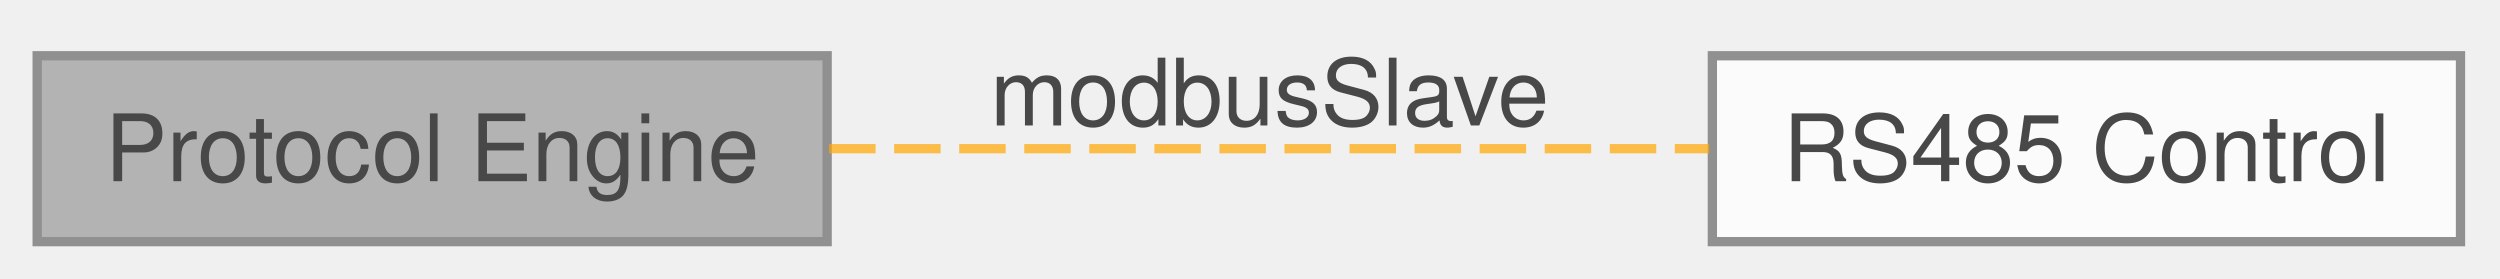
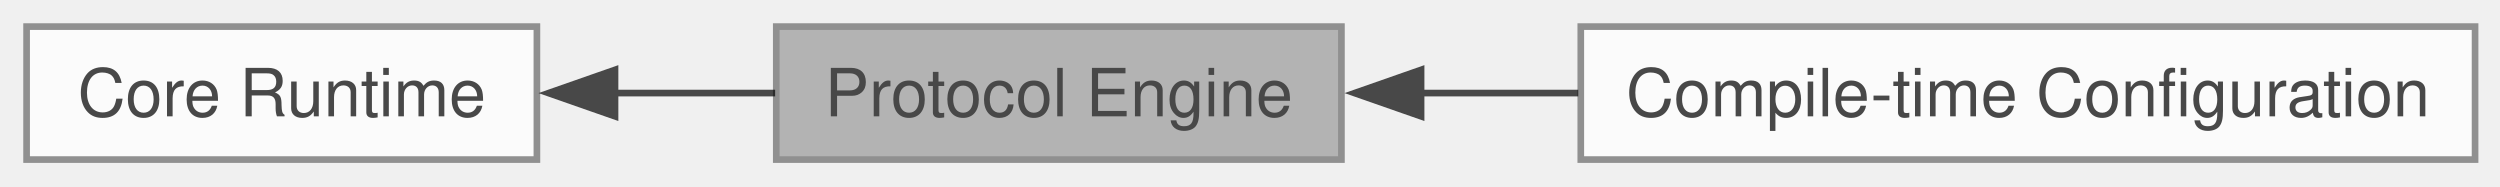
- <svg xmlns="http://www.w3.org/2000/svg" xmlns:xlink="http://www.w3.org/1999/xlink" width="269pt" height="30pt" viewBox="0.00 0.00 269.00 30.00">
+ <svg xmlns="http://www.w3.org/2000/svg" xmlns:xlink="http://www.w3.org/1999/xlink" width="376pt" height="28pt" viewBox="0.00 0.00 376.00 28.00">
  <svg id="main" version="1.1" xml:space="preserve">
    <style type="text/css">
.node, .edge {opacity: 0.7;}
.node.selected, .edge.selected {opacity: 1;}
.edge:hover path { stroke: red; }
.edge:hover polygon { stroke: red; fill: red; }
</style>
    <svg id="graph" class="graph">
-       <g id="graph0" class="graph" transform="scale(1 1) rotate(0) translate(4 26)">
-         <g id="Node000001" class="node">
-           <g id="a_Node000001">
-             <a xlink:title="Core protocol constants, function codes, diagnostics codes, and exception values.">
-               <polygon fill="#999999" stroke="#666666" points="85,-20 0,-20 0,0 85,0 85,-20" />
-               <text xml:space="preserve" text-anchor="middle" x="42.5" y="-6.5" font-family="Helvetica,sans-Serif" font-size="10.00">Protocol Engine</text>
+       <g id="graph0" class="graph" transform="scale(1 1) rotate(0) translate(4 24)">
+         <g id="Node000003" class="node">
+           <g id="a_Node000003">
+             <a xlink:href="group__config.html" target="_top" xlink:title="Build-time knobs that trade RAM, throughput, and behavior.">
+               <polygon fill="white" stroke="#666666" points="368.25,-20 233.75,-20 233.75,0 368.25,0 368.25,-20" />
+               <text xml:space="preserve" text-anchor="middle" x="301" y="-6.5" font-family="Helvetica,sans-Serif" font-size="10.00">Compile-time Configuration</text>
            </a>
          </g>
        </g>
        <g id="Node000002" class="node">
          <g id="a_Node000002">
-             <a xlink:href="group__rs485__control.html" target="_top" xlink:title="RS485 DE/RE direction control and timing behavior.">
-               <polygon fill="white" stroke="#666666" points="260.75,-20 180.25,-20 180.25,0 260.75,0 260.75,-20" />
-               <text xml:space="preserve" text-anchor="middle" x="220.5" y="-6.5" font-family="Helvetica,sans-Serif" font-size="10.00">RS485 Control</text>
+             <a xlink:href="group__core__runtime.html" target="_top" xlink:title="Core protocol definitions and compile-time configuration.">
+               <polygon fill="white" stroke="#666666" points="76.75,-20 0,-20 0,0 76.75,0 76.75,-20" />
+               <text xml:space="preserve" text-anchor="middle" x="38.38" y="-6.5" font-family="Helvetica,sans-Serif" font-size="10.00">Core Runtime</text>
+             </a>
+           </g>
+         </g>
+         <g id="Node000001" class="node">
+           <g id="a_Node000001">
+             <a xlink:title="Core protocol constants, function codes, diagnostics codes, and exception values.">
+               <polygon fill="#999999" stroke="#666666" points="197.75,-20 112.75,-20 112.75,0 197.75,0 197.75,-20" />
+               <text xml:space="preserve" text-anchor="middle" x="155.25" y="-6.5" font-family="Helvetica,sans-Serif" font-size="10.00">Protocol Engine</text>
            </a>
          </g>
        </g>
        <g id="edge1" class="edge">
-           <path fill="none" stroke="orange" stroke-dasharray="5,2" d="M85.21,-10C113.88,-10 151.7,-10 179.9,-10" />
-           <text xml:space="preserve" text-anchor="middle" x="132.62" y="-12.5" font-family="Helvetica,sans-Serif" font-size="10.00">modbusSlave</text>
+           <path fill="none" stroke="black" d="M88.23,-10C96.33,-10 104.67,-10 112.58,-10" />
+           <polygon fill="black" stroke="black" points="88.5,-6.5 78.5,-10 88.5,-13.5 88.5,-6.5" />
+         </g>
+         <g id="edge2" class="edge">
+           <path fill="none" stroke="black" d="M209.66,-10C217.39,-10 225.42,-10 233.37,-10" />
+           <polygon fill="black" stroke="black" points="209.73,-6.5 199.73,-10 209.73,-13.5 209.73,-6.5" />
        </g>
      </g>
    </svg>
  </svg>
  <style type="text/css">

[data-mouse-over-selected='false'] { opacity: 0.7; }
[data-mouse-over-selected='true']  { opacity: 1.0; }

</style>
</svg>
